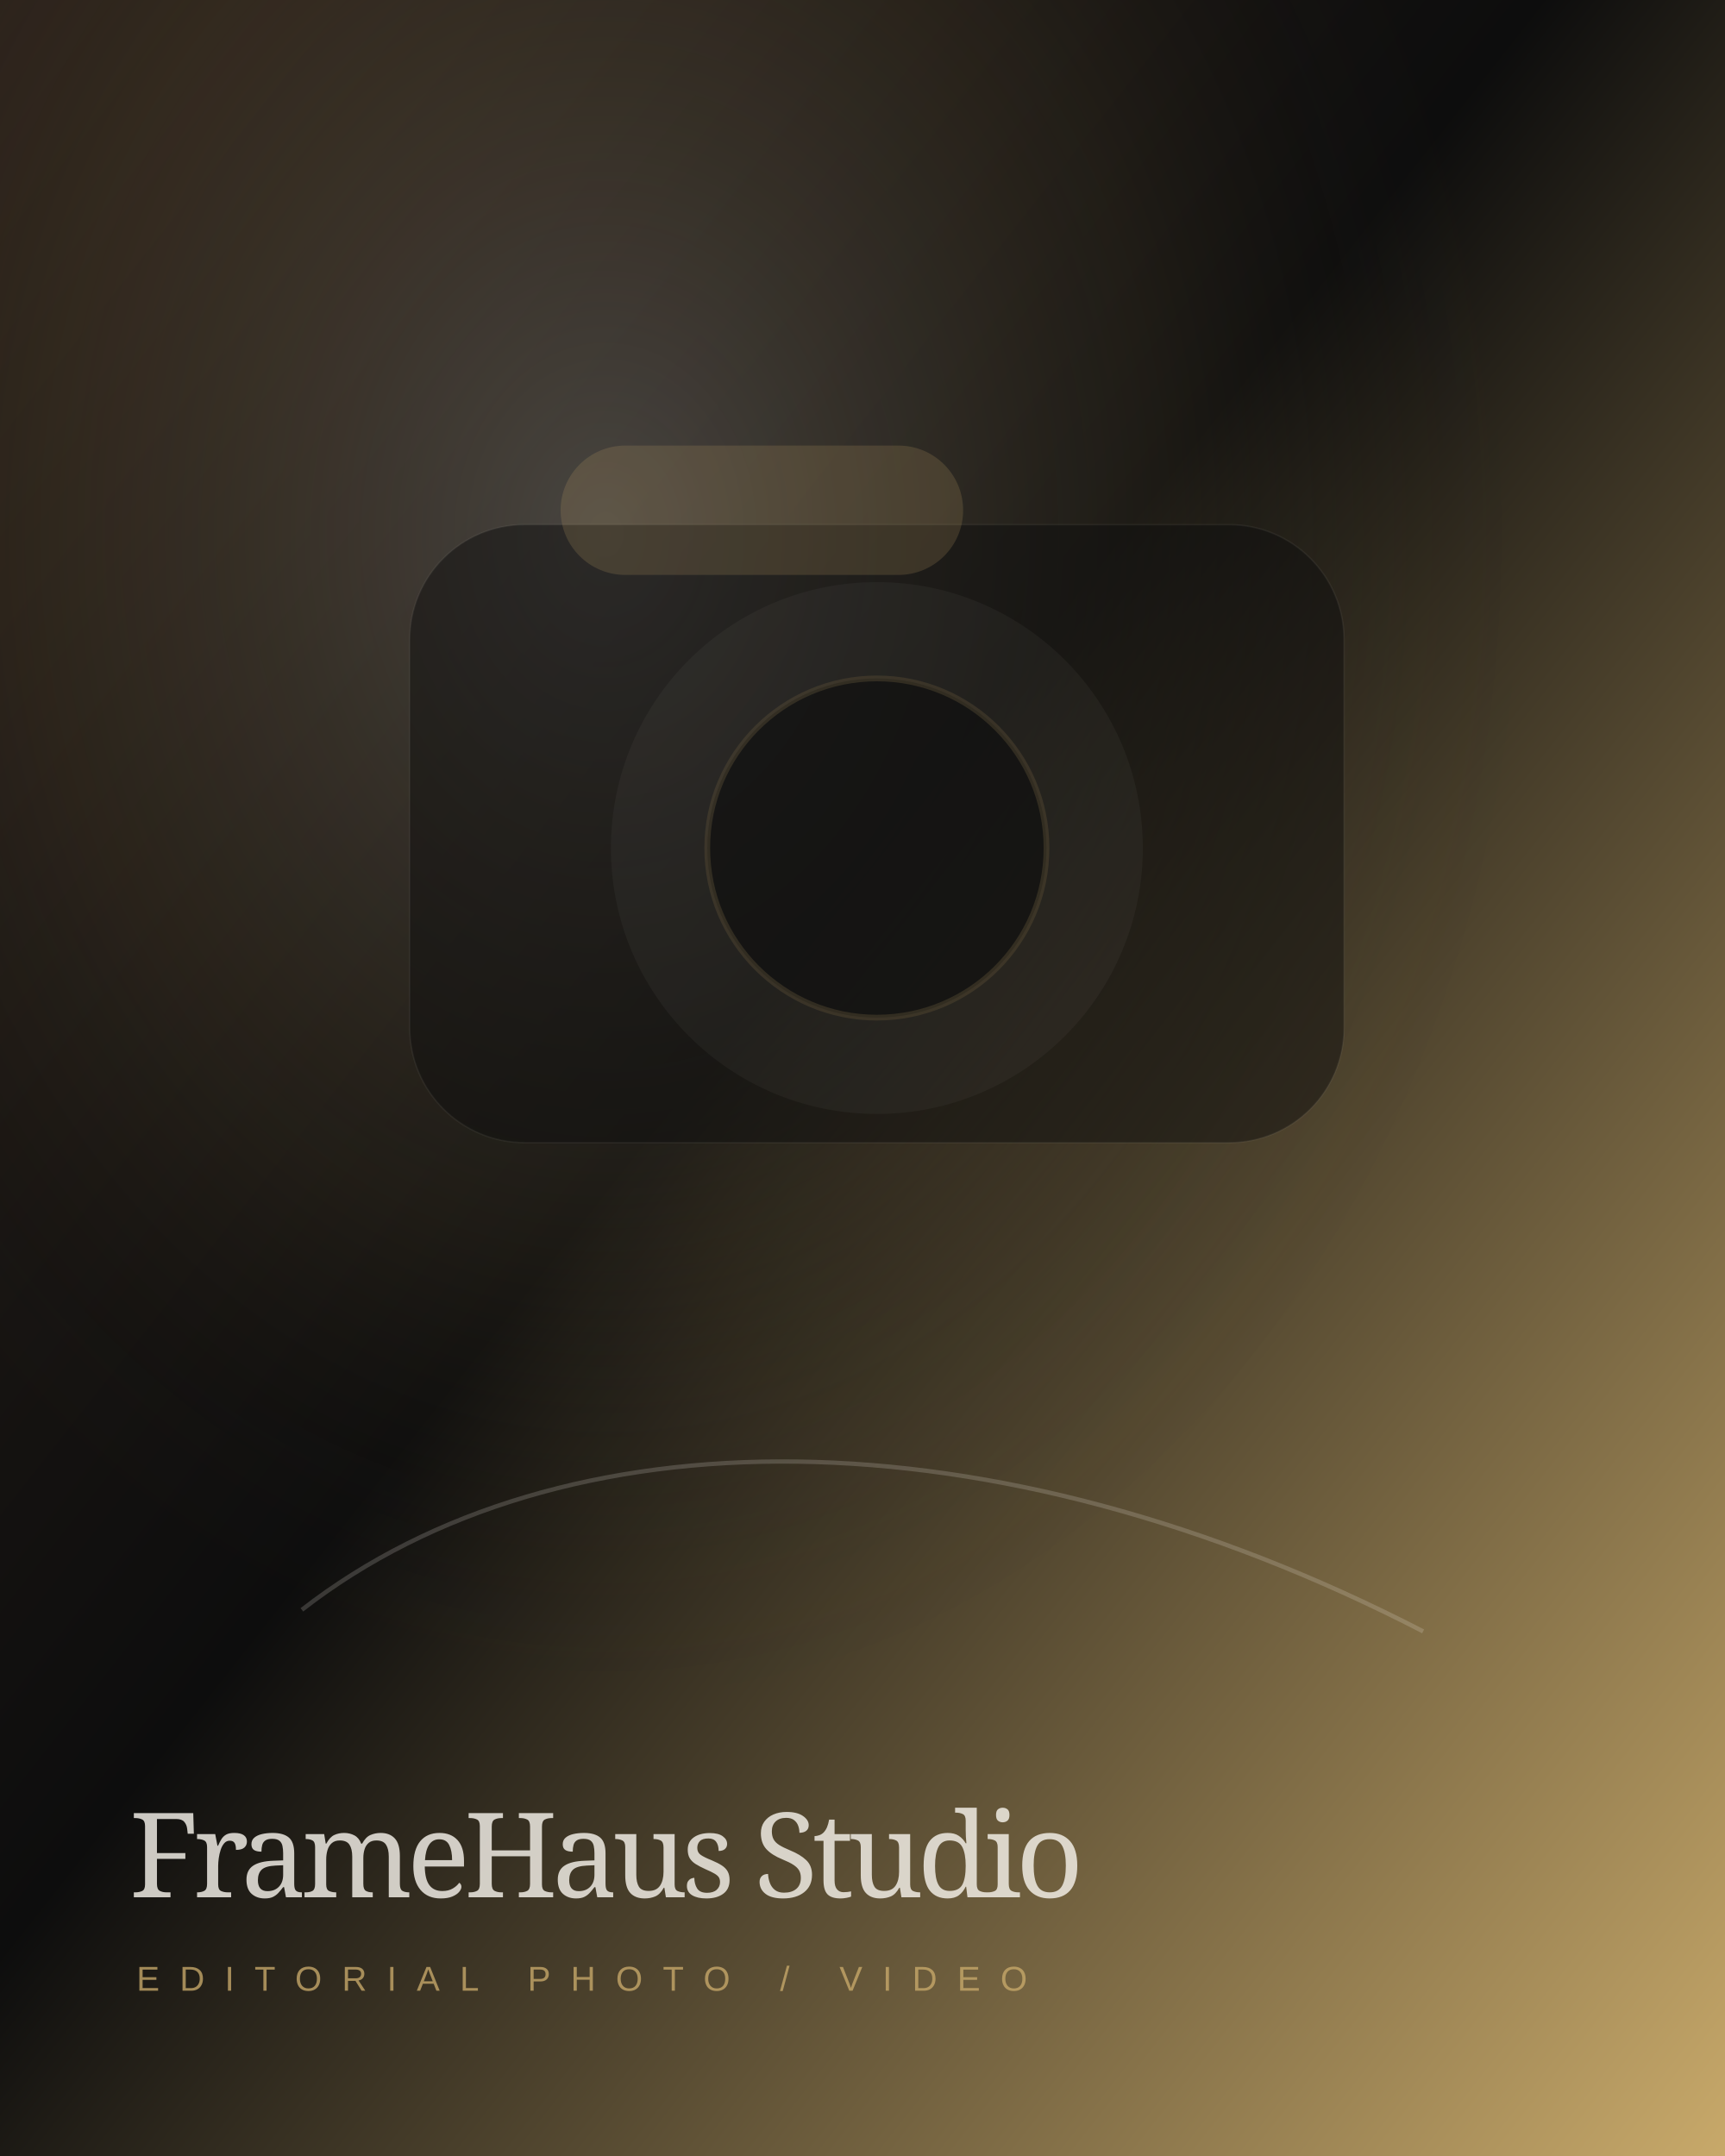
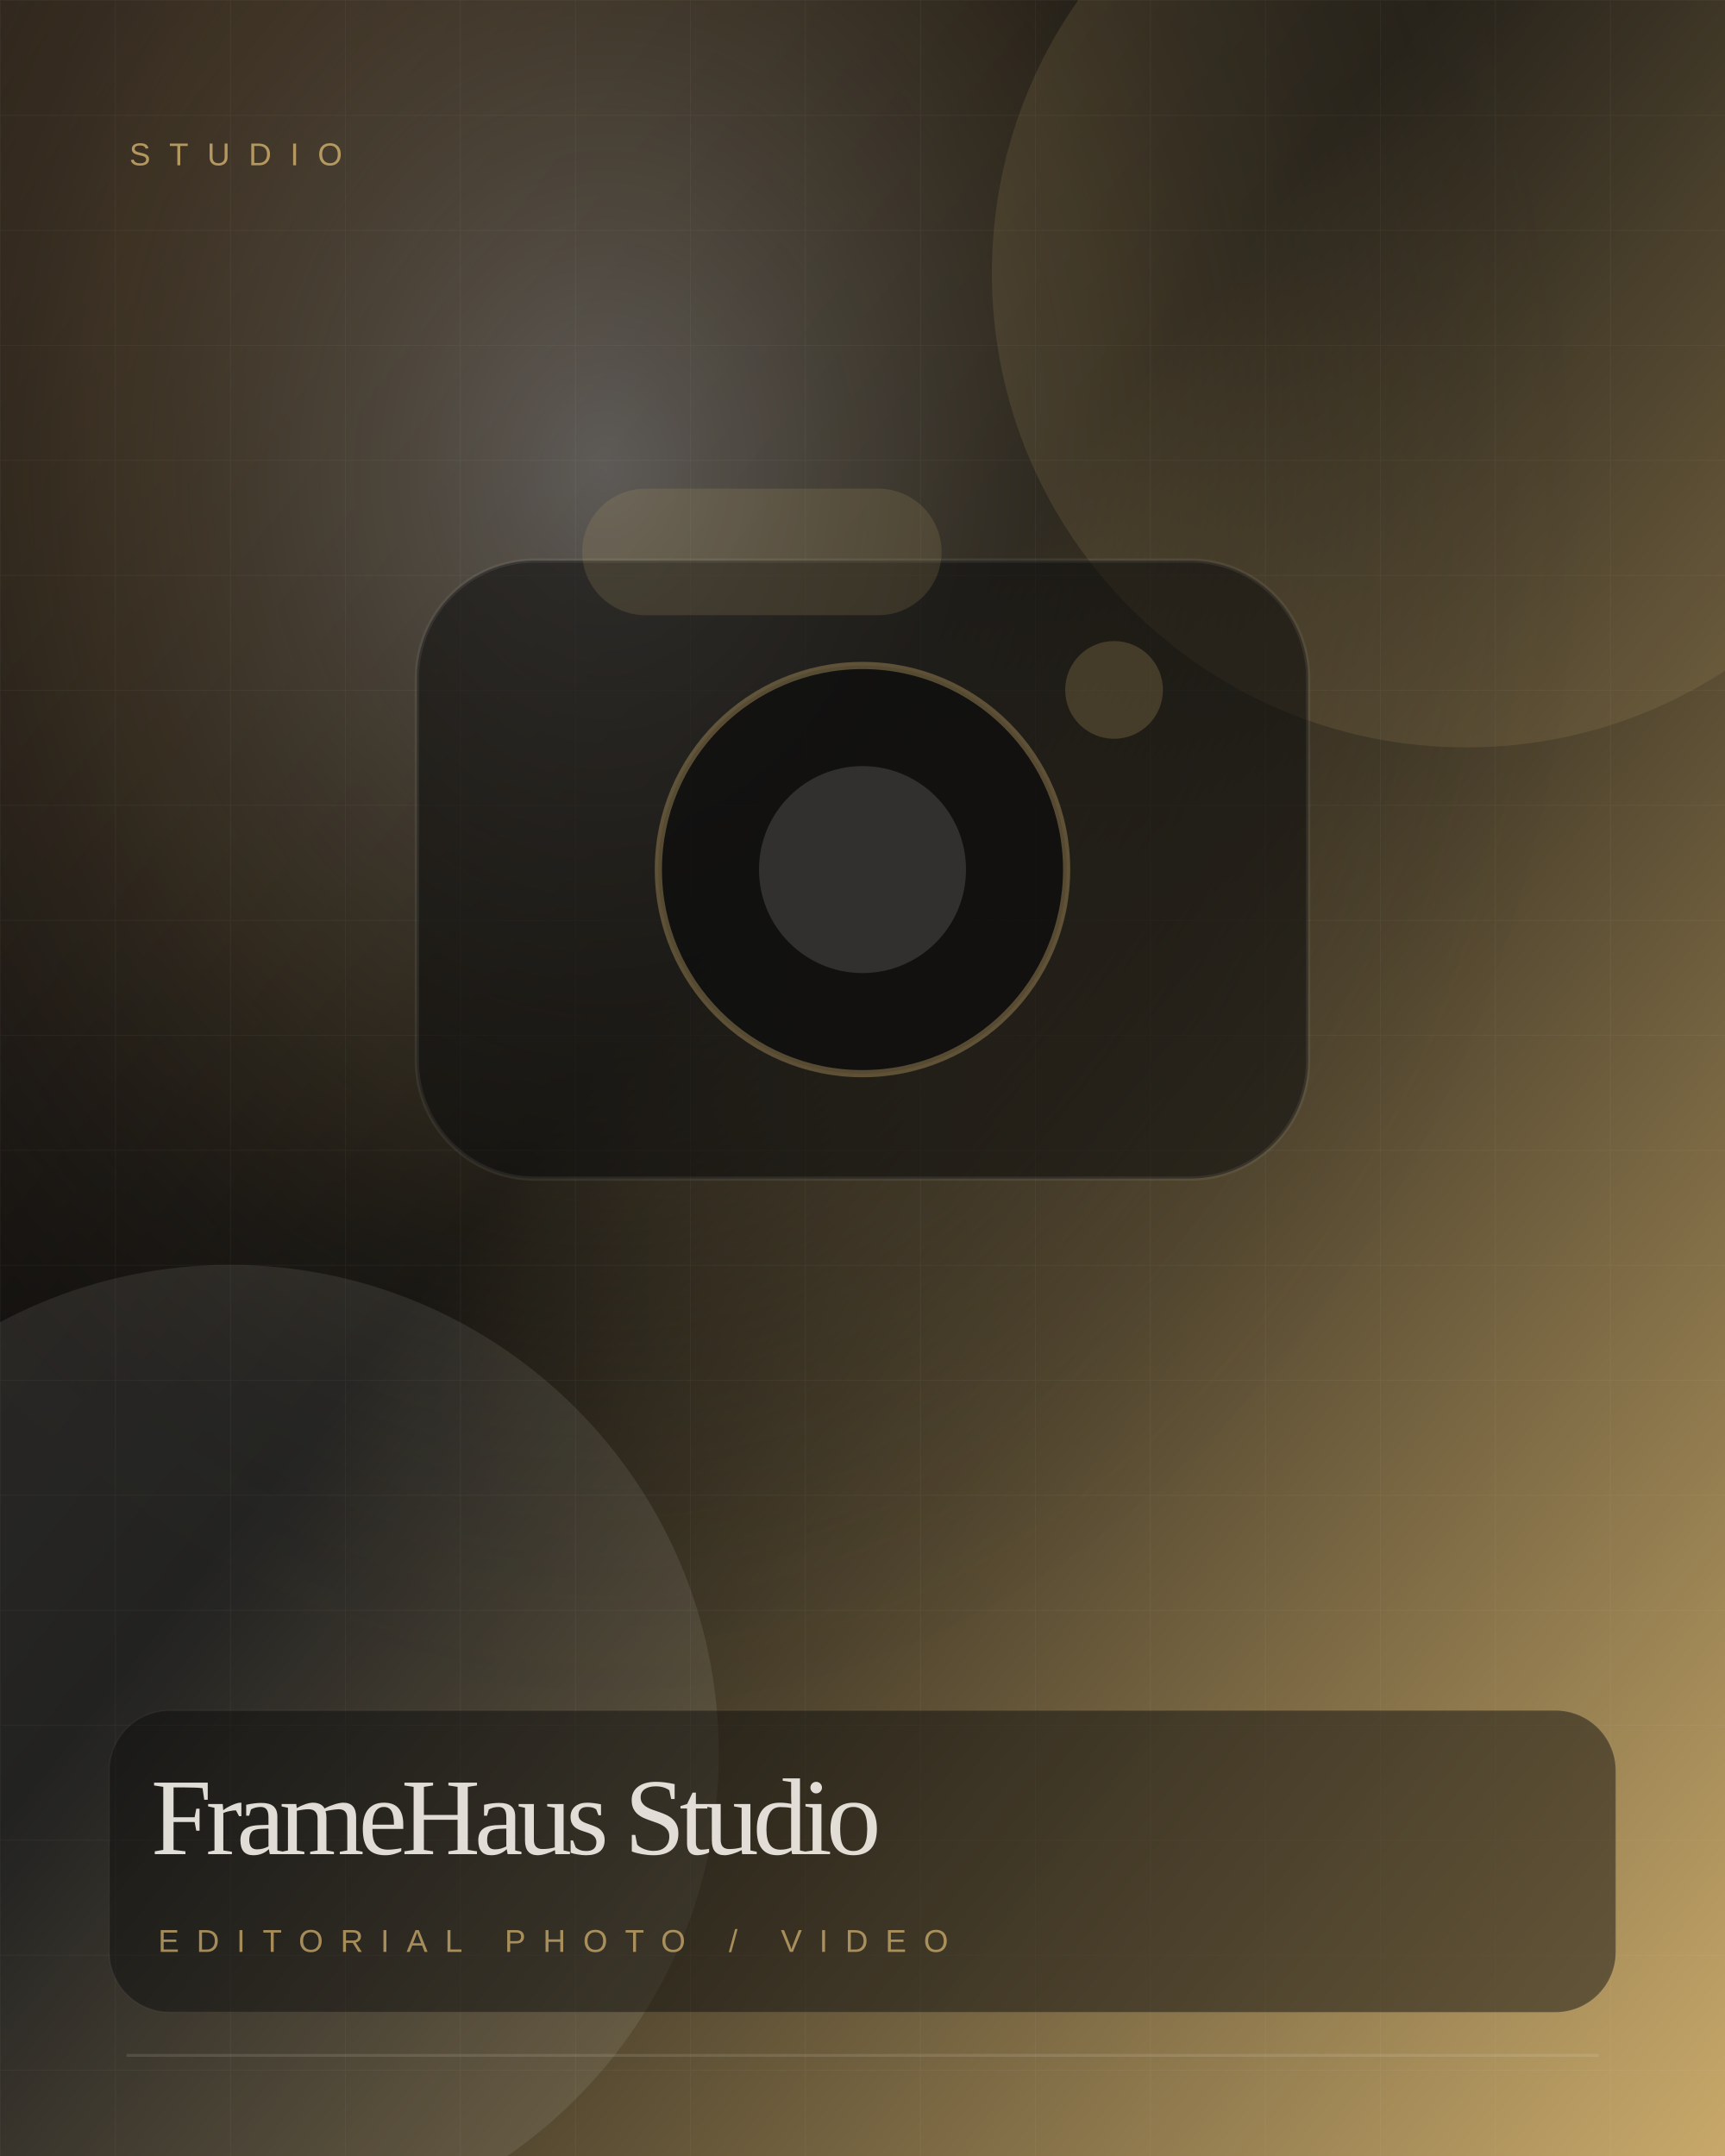
<svg xmlns="http://www.w3.org/2000/svg" width="1200" height="1500" viewBox="0 0 1200 1500">
  <defs>
-     <linearGradient id="bg" x1="0" y1="0" x2="1" y2="1">
+     <linearGradient id="bg-hero-card.svg" x1="0" y1="0" x2="1" y2="1">
      <stop offset="0%" stop-color="#2A211A" />
-       <stop offset="45%" stop-color="#0D0D0D" />
+       <stop offset="42%" stop-color="#0D0D0D" />
      <stop offset="100%" stop-color="#C8A96A" />
    </linearGradient>
-     <radialGradient id="glow" cx="35%" cy="25%" r="55%">
-       <stop offset="0%" stop-color="#F5F1EA" stop-opacity=".22" />
-       <stop offset="60%" stop-color="#C8A96A" stop-opacity=".08" />
+     <radialGradient id="glow-hero-card.svg" cx="35%" cy="22%" r="58%">
+       <stop offset="0%" stop-color="#F5F1EA" stop-opacity=".32" />
+       <stop offset="52%" stop-color="#C8A96A" stop-opacity=".15" />
      <stop offset="100%" stop-color="#0D0D0D" stop-opacity="0" />
    </radialGradient>
+     <pattern id="grid-hero-card.svg" width="80" height="80" patternUnits="userSpaceOnUse">
+       <path d="M 80 0 L 0 0 0 80" fill="none" stroke="#F5F1EA" stroke-opacity=".065" stroke-width="1" />
+     </pattern>
  </defs>
-   <rect width="1200" height="1500" fill="url(#bg)" />
-   <rect width="1200" height="1500" fill="url(#glow)" />
-   <circle cx="610" cy="590" r="185" fill="#F5F1EA" opacity=".08" />
-   <circle cx="610" cy="590" r="118" fill="#0D0D0D" opacity=".65" stroke="#C8A96A" stroke-opacity=".45" stroke-width="4" />
-   <rect x="285" y="365" width="650" height="430" rx="80" fill="#0D0D0D" opacity=".48" stroke="#F5F1EA" stroke-opacity=".12" />
-   <rect x="390" y="310" width="280" height="90" rx="45" fill="#C8A96A" opacity=".18" />
-   <path d="M210 1120 C390 980 690 980 990 1135" fill="none" stroke="#F5F1EA" stroke-opacity=".18" stroke-width="3" />
-   <text x="90" y="1320" fill="#F5F1EA" opacity=".82" font-family="Georgia" font-size="82" letter-spacing="-4">FrameHaus Studio</text>
-   <text x="95" y="1385" fill="#C8A96A" opacity=".78" font-family="Arial" font-size="24" letter-spacing="14">EDITORIAL PHOTO / VIDEO</text>
+   <rect width="1200" height="1500" fill="url(#bg-hero-card.svg)" />
+   <rect width="1200" height="1500" fill="url(#glow-hero-card.svg)" />
+   <rect width="1200" height="1500" fill="url(#grid-hero-card.svg)" opacity=".7" />
+   <circle cx="1020" cy="190" r="330" fill="#C8A96A" opacity=".14" />
+   <circle cx="160" cy="1220" r="340" fill="#F5F1EA" opacity=".09" />
+   <text x="90" y="115" fill="#C8A96A" opacity=".85" font-family="Arial, Helvetica, sans-serif" font-size="22" letter-spacing="13">STUDIO</text>
+   <rect x="290" y="390" width="620" height="430" rx="82" fill="#0D0D0D" opacity=".58" stroke="#F5F1EA" stroke-opacity=".12" stroke-width="3" />
+   <rect x="405" y="340" width="250" height="88" rx="44" fill="#C8A96A" opacity=".16" />
+   <circle cx="600" cy="605" r="142" fill="#0D0D0D" opacity=".76" stroke="#C8A96A" stroke-opacity=".48" stroke-width="5" />
+   <circle cx="600" cy="605" r="72" fill="#F5F1EA" opacity=".14" />
+   <circle cx="775" cy="480" r="34" fill="#C8A96A" opacity=".22" />
+   <rect x="76" y="1190" width="1048" height="210" rx="42" fill="#0D0D0D" opacity=".48" stroke="#F5F1EA" stroke-opacity=".09" />
+   <text x="105" y="1290" fill="#F5F1EA" opacity=".9" font-family="Georgia, 'Times New Roman', serif" font-size="76" letter-spacing="-4">FrameHaus Studio</text>
+   <text x="110" y="1358" fill="#C8A96A" opacity=".78" font-family="Arial, Helvetica, sans-serif" font-size="22" letter-spacing="12">EDITORIAL PHOTO / VIDEO</text>
+   <path d="M88 1430 L1112 1430" stroke="#F5F1EA" stroke-opacity=".12" stroke-width="2" />
</svg>
